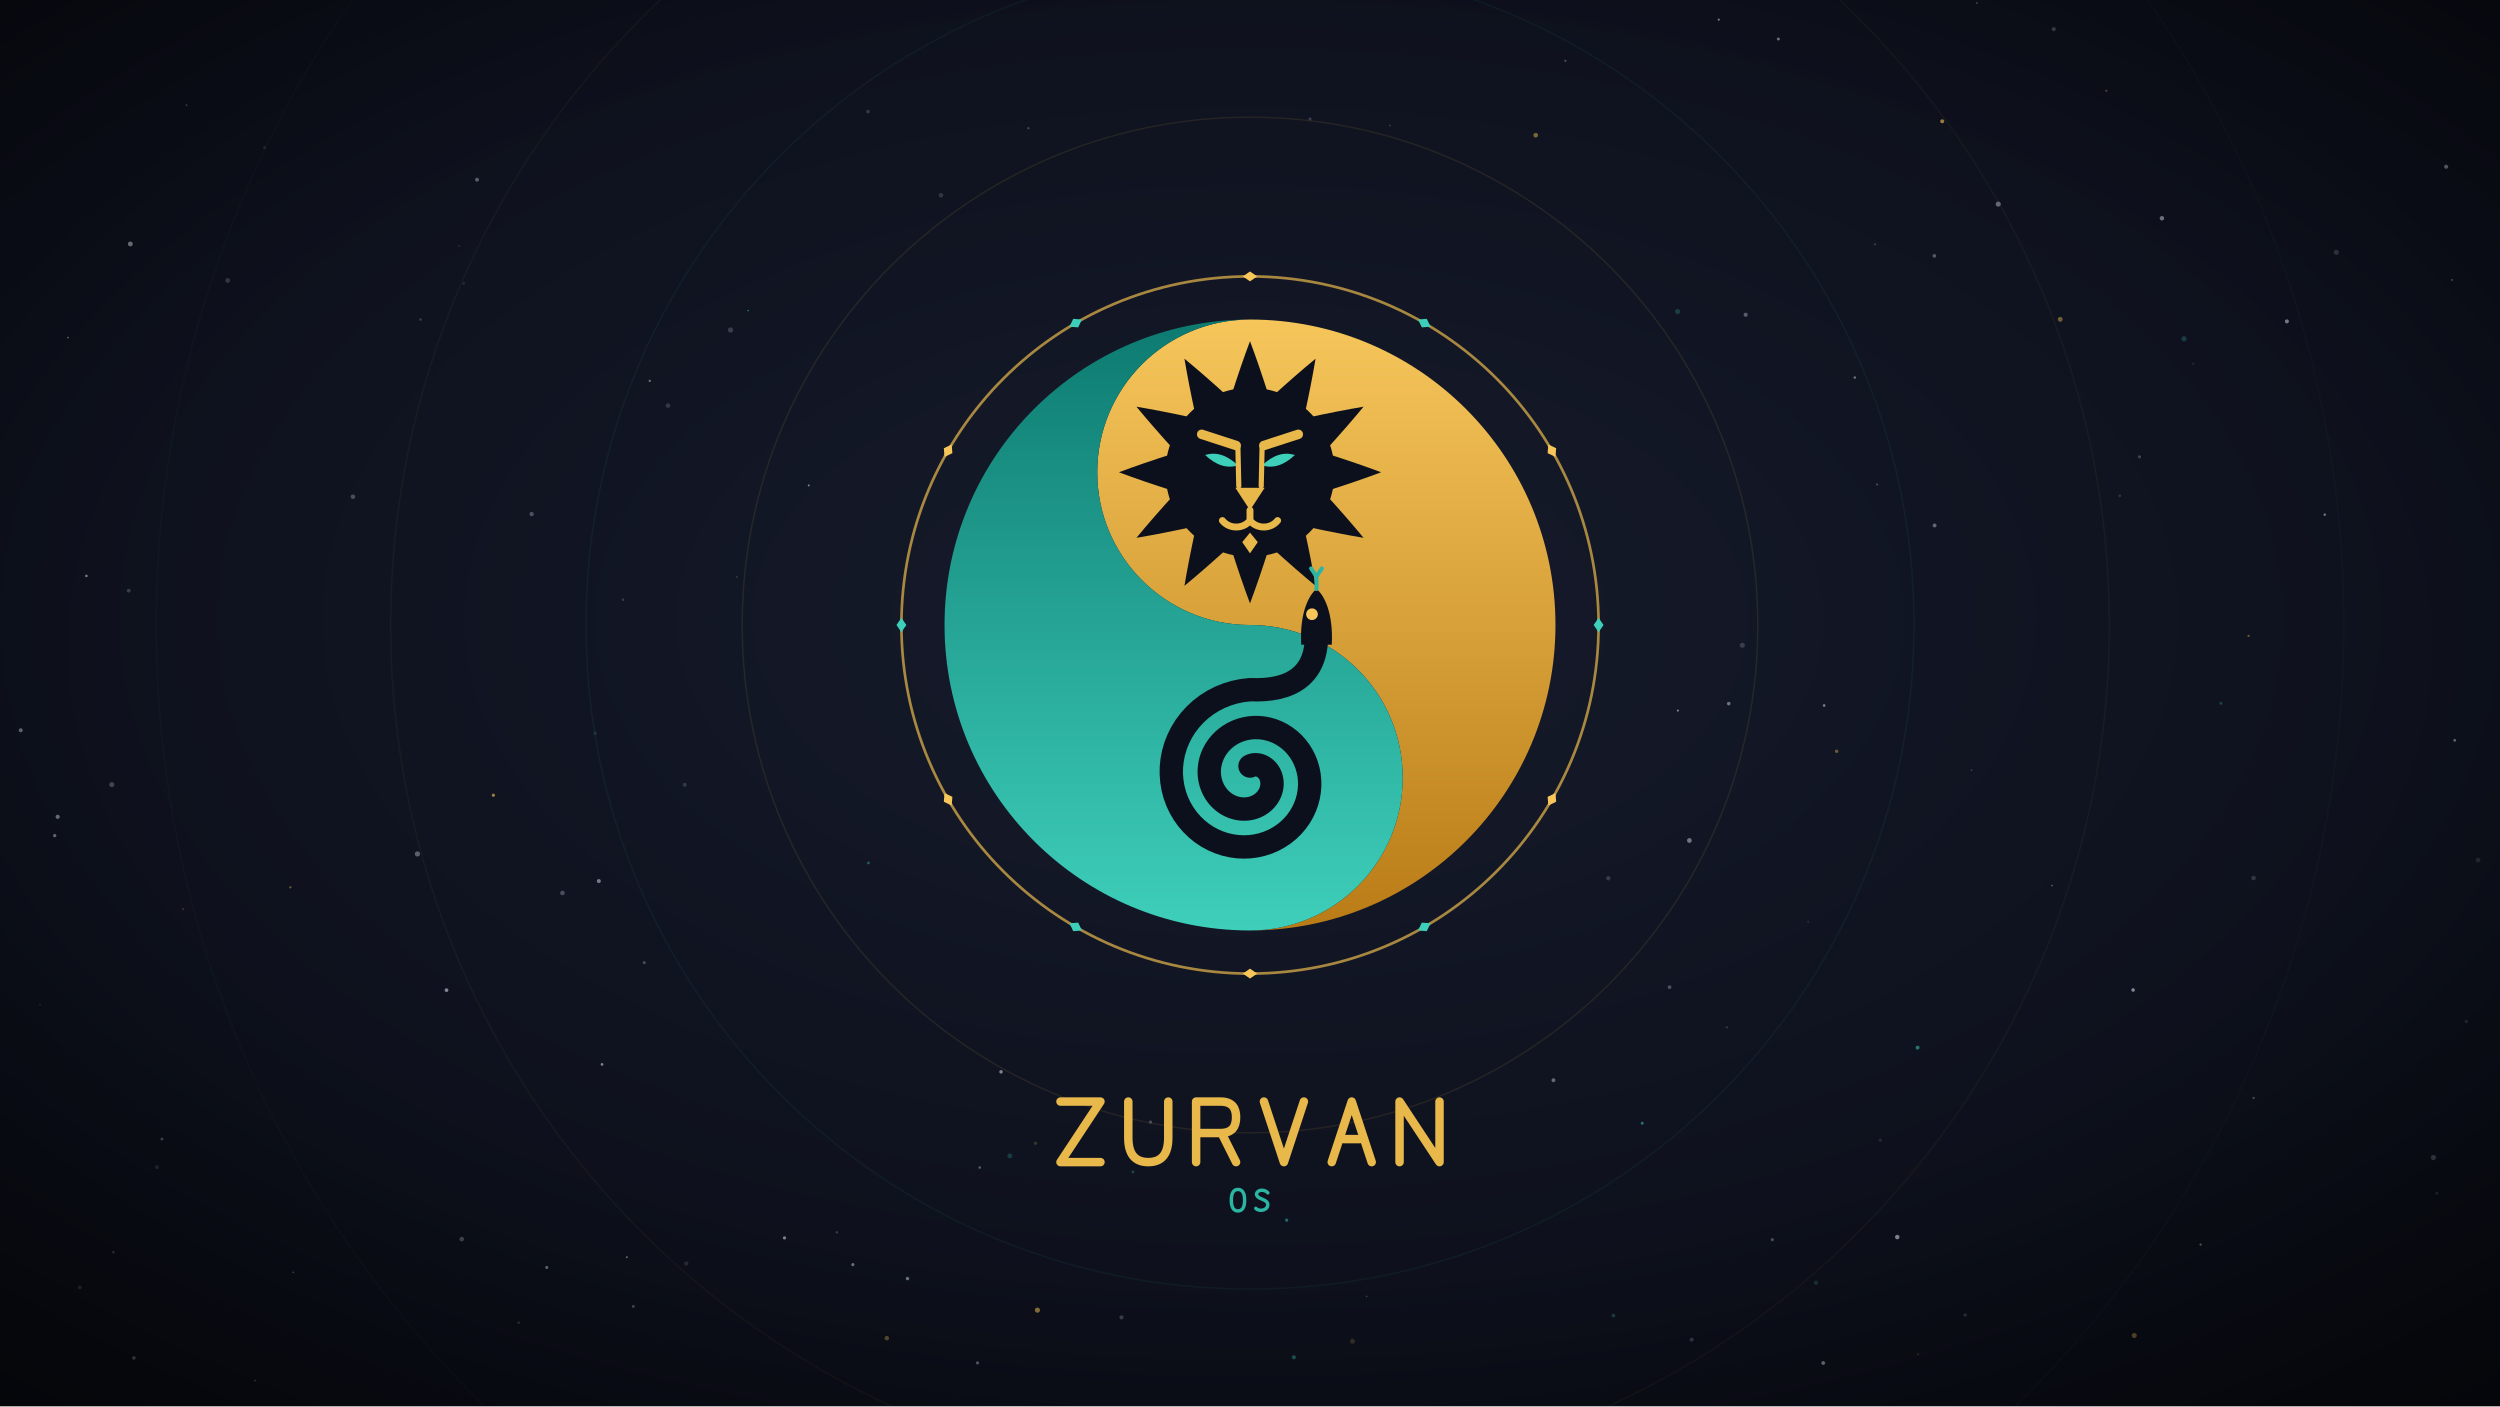
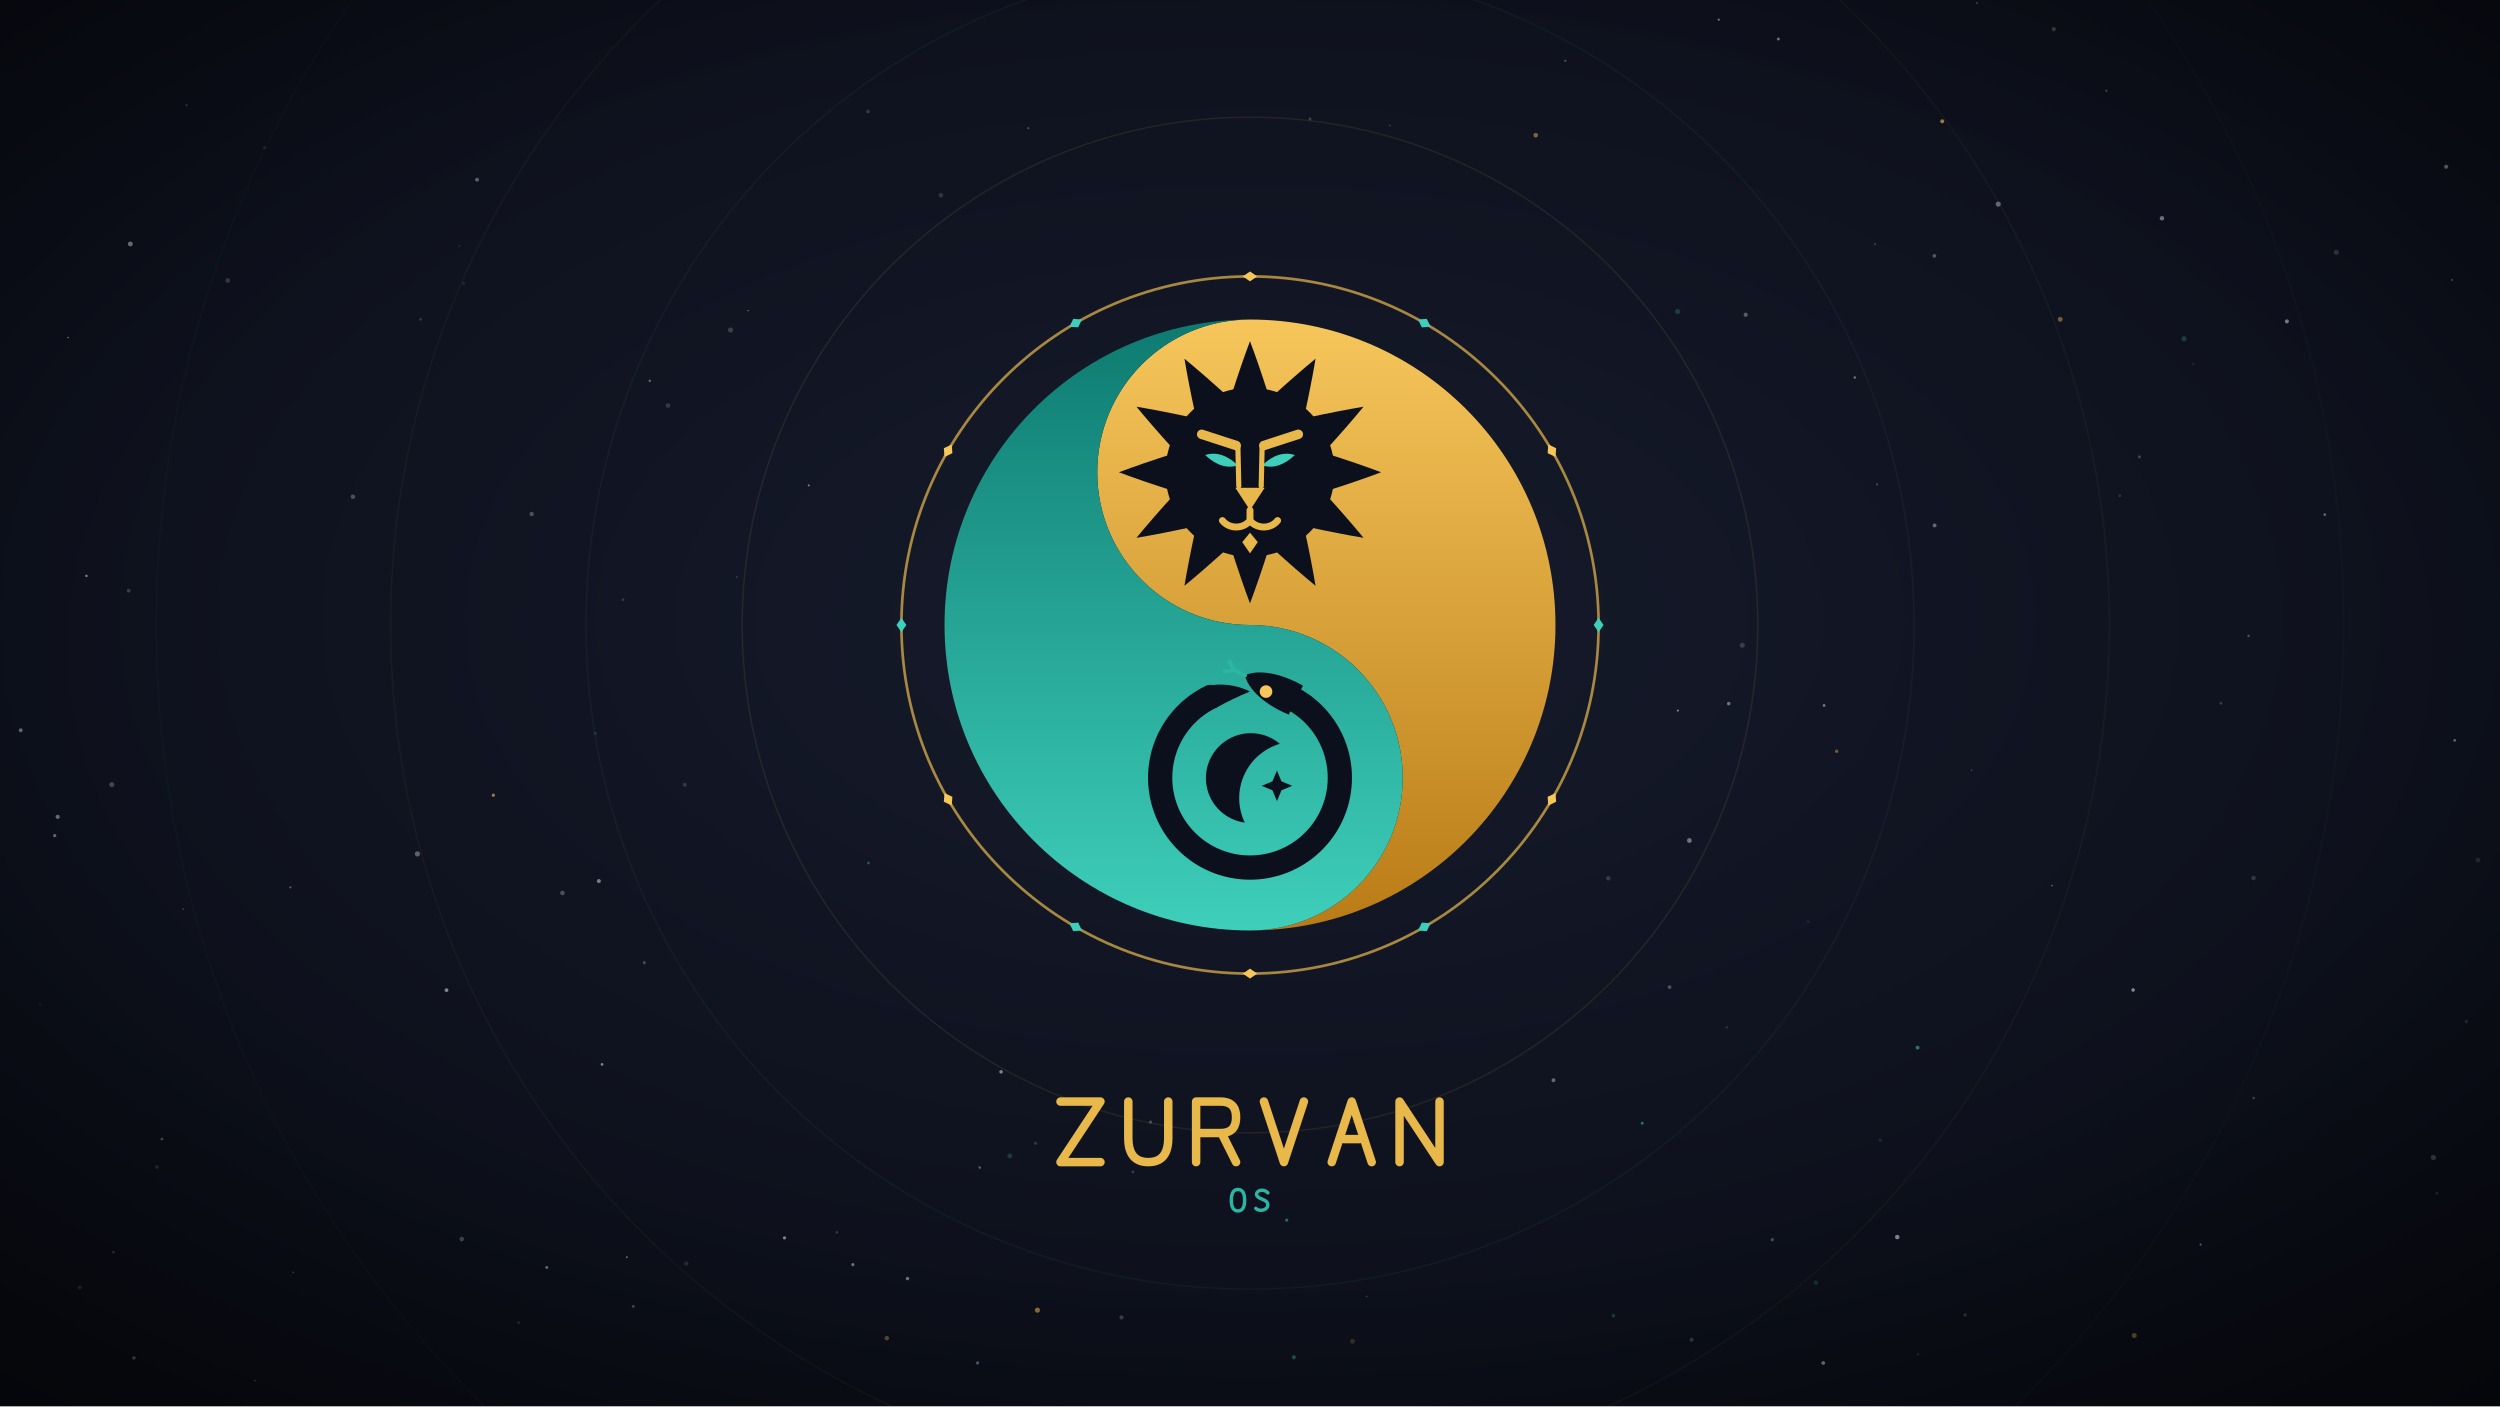
<svg xmlns="http://www.w3.org/2000/svg" viewBox="0 0 2560 1440" width="2560" height="1440">
  <defs>
    <radialGradient id="bg" cx="50%" cy="42%" r="75%">
      <stop offset="0%" stop-color="#161b2c" />
      <stop offset="100%" stop-color="#0a0d16" />
    </radialGradient>
    <linearGradient id="gold" x1="0" y1="0" x2="0" y2="1">
      <stop offset="0%" stop-color="#f6c65b" />
      <stop offset="100%" stop-color="#b97b16" />
    </linearGradient>
    <linearGradient id="teal" x1="0" y1="1" x2="0" y2="0">
      <stop offset="0%" stop-color="#3ecfba" />
      <stop offset="100%" stop-color="#0d7a70" />
    </linearGradient>
  </defs>
  <radialGradient id="wbg" cx="50%" cy="44%" r="85%">
    <stop offset="0%" stop-color="#161b2c" />
    <stop offset="100%" stop-color="#070910" />
  </radialGradient>
  <radialGradient id="vign" cx="50%" cy="46%" r="72%">
    <stop offset="62%" stop-color="#000000" stop-opacity="0" />
    <stop offset="100%" stop-color="#000000" stop-opacity="0.45" />
  </radialGradient>
  <rect width="2560" height="1440" fill="url(#wbg)" />
  <circle cx="2253.42" cy="1274.46" r="1.17" fill="#cfd8ea" opacity="0.43" />
  <circle cx="131.79" cy="604.89" r="1.94" fill="#cfd8ea" opacity="0.22" />
  <circle cx="701.17" cy="803.61" r="2" fill="#cfd8ea" opacity="0.18" />
  <circle cx="2213.82" cy="223.49" r="2.3" fill="#cfd8ea" opacity="0.5" />
  <circle cx="766.15" cy="318.03" r="0.81" fill="#3ecfba" opacity="0.6" />
  <circle cx="702.72" cy="1293.85" r="2.23" fill="#cfd8ea" opacity="0.14" />
  <circle cx="1851.53" cy="943.83" r="1.03" fill="#cfd8ea" opacity="0.14" />
  <circle cx="2380.55" cy="526.99" r="1.38" fill="#cfd8ea" opacity="0.44" />
  <circle cx="531.12" cy="1354.45" r="1.31" fill="#cfd8ea" opacity="0.19" />
  <circle cx="261.07" cy="1413.65" r="0.84" fill="#cfd8ea" opacity="0.39" />
  <circle cx="1602.95" cy="62.25" r="1.18" fill="#cfd8ea" opacity="0.3" />
  <circle cx="191.06" cy="107.69" r="0.94" fill="#cfd8ea" opacity="0.32" />
  <circle cx="1341.47" cy="121.81" r="1.52" fill="#cfd8ea" opacity="0.23" />
  <circle cx="1709.64" cy="1010.86" r="1.93" fill="#cfd8ea" opacity="0.31" />
  <circle cx="2101.25" cy="906.8" r="0.93" fill="#cfd8ea" opacity="0.39" />
  <circle cx="1899.3" cy="386.6" r="1.28" fill="#cfd8ea" opacity="0.49" />
  <circle cx="2170.68" cy="507.7" r="1.33" fill="#f6c65b" opacity="0.19" />
  <circle cx="474.87" cy="290.2" r="1.29" fill="#cfd8ea" opacity="0.13" />
  <circle cx="1025.08" cy="1097.56" r="1.82" fill="#cfd8ea" opacity="0.56" />
  <circle cx="2236.41" cy="346.94" r="2.63" fill="#3ecfba" opacity="0.23" />
  <circle cx="1053.06" cy="131.28" r="1.12" fill="#cfd8ea" opacity="0.3" />
  <circle cx="1732.25" cy="1371.79" r="2.06" fill="#cfd8ea" opacity="0.21" />
  <circle cx="2495.26" cy="1221.93" r="1.53" fill="#cfd8ea" opacity="0.14" />
  <circle cx="2491.79" cy="1185.31" r="2.66" fill="#cfd8ea" opacity="0.25" />
  <circle cx="1770.23" cy="720.5" r="1.85" fill="#cfd8ea" opacity="0.47" />
  <circle cx="430.62" cy="327.13" r="1.36" fill="#cfd8ea" opacity="0.2" />
  <circle cx="1980.77" cy="262.02" r="1.91" fill="#cfd8ea" opacity="0.35" />
  <circle cx="929.26" cy="1309.26" r="1.76" fill="#cfd8ea" opacity="0.51" />
  <circle cx="1646.89" cy="899.31" r="2.29" fill="#cfd8ea" opacity="0.19" />
  <circle cx="1681.62" cy="1150.19" r="1.53" fill="#3ecfba" opacity="0.5" />
  <circle cx="1148.38" cy="1348.99" r="2.16" fill="#cfd8ea" opacity="0.24" />
  <circle cx="889.32" cy="883.66" r="1.43" fill="#3ecfba" opacity="0.36" />
  <circle cx="2012.33" cy="1346.52" r="1.71" fill="#cfd8ea" opacity="0.18" />
  <circle cx="1160.07" cy="1200.02" r="1.5" fill="#3ecfba" opacity="0.27" />
  <circle cx="1317.54" cy="1249.45" r="1.64" fill="#3ecfba" opacity="0.48" />
  <circle cx="1768.32" cy="1052" r="1.19" fill="#cfd8ea" opacity="0.17" />
  <circle cx="888.77" cy="114.28" r="1.91" fill="#cfd8ea" opacity="0.18" />
  <circle cx="2307.74" cy="1124.28" r="1.28" fill="#cfd8ea" opacity="0.3" />
  <circle cx="160.67" cy="1195.12" r="1.97" fill="#cfd8ea" opacity="0.14" />
  <circle cx="300.3" cy="1302.88" r="0.85" fill="#cfd8ea" opacity="0.37" />
  <circle cx="754.57" cy="590.87" r="0.9" fill="#f6c65b" opacity="0.24" />
  <circle cx="1814.84" cy="1269.42" r="1.67" fill="#cfd8ea" opacity="0.31" />
  <circle cx="21.23" cy="747.79" r="2.04" fill="#cfd8ea" opacity="0.46" />
  <circle cx="505.21" cy="814.31" r="1.66" fill="#f6c65b" opacity="0.6" />
  <circle cx="2018.86" cy="788.63" r="0.8" fill="#cfd8ea" opacity="0.31" />
  <circle cx="1784.12" cy="660.75" r="2.58" fill="#cfd8ea" opacity="0.21" />
  <circle cx="1001.01" cy="1395.63" r="1.63" fill="#cfd8ea" opacity="0.4" />
  <circle cx="873.32" cy="1294.98" r="1.61" fill="#cfd8ea" opacity="0.5" />
  <circle cx="2046.19" cy="209.02" r="2.61" fill="#cfd8ea" opacity="0.43" />
  <circle cx="133.46" cy="249.81" r="2.52" fill="#cfd8ea" opacity="0.52" />
  <circle cx="2513.61" cy="758.1" r="1.41" fill="#cfd8ea" opacity="0.46" />
  <circle cx="1572.57" cy="138.46" r="2.39" fill="#f6c65b" opacity="0.46" />
  <circle cx="116.11" cy="1282.28" r="1.28" fill="#cfd8ea" opacity="0.23" />
  <circle cx="641.9" cy="1287.38" r="1.03" fill="#cfd8ea" opacity="0.49" />
  <circle cx="2184.29" cy="1013.76" r="1.82" fill="#cfd8ea" opacity="0.59" />
  <circle cx="1867.89" cy="722.43" r="1.41" fill="#cfd8ea" opacity="0.52" />
  <circle cx="2245.93" cy="372.5" r="1.16" fill="#f6c65b" opacity="0.12" />
  <circle cx="1859.57" cy="1313.43" r="2.09" fill="#3ecfba" opacity="0.2" />
  <circle cx="613.22" cy="902.19" r="2.07" fill="#cfd8ea" opacity="0.52" />
  <circle cx="828.18" cy="497.07" r="1.01" fill="#cfd8ea" opacity="0.58" />
  <circle cx="1178.11" cy="1148.92" r="1.65" fill="#cfd8ea" opacity="0.28" />
  <circle cx="1718.15" cy="727.62" r="1.07" fill="#cfd8ea" opacity="0.6" />
  <circle cx="1060.4" cy="1170.75" r="1.71" fill="#f6c65b" opacity="0.18" />
  <circle cx="638.03" cy="614.1" r="1.22" fill="#cfd8ea" opacity="0.22" />
  <circle cx="575.95" cy="914.39" r="2.35" fill="#cfd8ea" opacity="0.3" />
  <circle cx="1423.21" cy="128.52" r="0.85" fill="#cfd8ea" opacity="0.29" />
  <circle cx="56.01" cy="855.67" r="1.7" fill="#cfd8ea" opacity="0.47" />
  <circle cx="1062.32" cy="1341.59" r="2.61" fill="#f6c65b" opacity="0.54" />
  <circle cx="1717.84" cy="319.02" r="2.69" fill="#3ecfba" opacity="0.21" />
  <circle cx="1964.11" cy="1386.69" r="1.01" fill="#f6c65b" opacity="0.2" />
  <circle cx="2525.53" cy="1046.07" r="1.78" fill="#cfd8ea" opacity="0.13" />
  <circle cx="88.48" cy="589.75" r="1.32" fill="#cfd8ea" opacity="0.55" />
  <circle cx="748.09" cy="337.91" r="2.64" fill="#cfd8ea" opacity="0.22" />
  <circle cx="1821.04" cy="39.94" r="1.5" fill="#cfd8ea" opacity="0.52" />
  <circle cx="659.73" cy="985.78" r="1.56" fill="#cfd8ea" opacity="0.29" />
  <circle cx="1963.6" cy="1072.75" r="2.02" fill="#3ecfba" opacity="0.52" />
  <circle cx="2185.45" cy="1367.58" r="2.6" fill="#f6c65b" opacity="0.39" />
  <circle cx="2109.67" cy="326.97" r="2.47" fill="#f6c65b" opacity="0.42" />
  <circle cx="470.24" cy="251.96" r="1.04" fill="#3ecfba" opacity="0.16" />
  <circle cx="665.34" cy="389.99" r="1.22" fill="#cfd8ea" opacity="0.45" />
  <circle cx="908.09" cy="1370.29" r="2.29" fill="#f6c65b" opacity="0.34" />
  <circle cx="472.83" cy="1268.83" r="2.36" fill="#cfd8ea" opacity="0.29" />
  <circle cx="1384.95" cy="1373.51" r="2.54" fill="#f6c65b" opacity="0.18" />
  <circle cx="2024.37" cy="3.1" r="0.88" fill="#cfd8ea" opacity="0.42" />
  <circle cx="41.02" cy="1028.71" r="0.84" fill="#cfd8ea" opacity="0.19" />
  <circle cx="856.92" cy="1261.88" r="1.31" fill="#cfd8ea" opacity="0.2" />
  <circle cx="1034.05" cy="1183.63" r="2.52" fill="#3ecfba" opacity="0.22" />
  <circle cx="361.38" cy="508.67" r="2.33" fill="#cfd8ea" opacity="0.3" />
  <circle cx="2510.89" cy="286.67" r="0.83" fill="#cfd8ea" opacity="0.56" />
  <circle cx="457.23" cy="1013.92" r="1.93" fill="#cfd8ea" opacity="0.58" />
  <circle cx="803.31" cy="1267.62" r="1.62" fill="#cfd8ea" opacity="0.59" />
  <circle cx="1866.98" cy="1395.73" r="1.93" fill="#cfd8ea" opacity="0.53" />
  <circle cx="1759.99" cy="20.14" r="1.11" fill="#cfd8ea" opacity="0.58" />
  <circle cx="1590.74" cy="1106.16" r="2.01" fill="#cfd8ea" opacity="0.44" />
  <circle cx="427.44" cy="874.42" r="2.69" fill="#cfd8ea" opacity="0.39" />
  <circle cx="137.13" cy="1390.51" r="1.76" fill="#cfd8ea" opacity="0.37" />
  <circle cx="684.06" cy="415.31" r="2.37" fill="#cfd8ea" opacity="0.18" />
  <circle cx="1003.25" cy="1195.57" r="1.31" fill="#cfd8ea" opacity="0.39" />
  <circle cx="297.33" cy="908.65" r="1.12" fill="#f6c65b" opacity="0.42" />
  <circle cx="2392.38" cy="258.38" r="2.67" fill="#cfd8ea" opacity="0.19" />
  <circle cx="1729.94" cy="860.66" r="2.46" fill="#cfd8ea" opacity="0.49" />
  <circle cx="616.5" cy="1089.94" r="1.39" fill="#cfd8ea" opacity="0.59" />
  <circle cx="233.21" cy="287.21" r="2.49" fill="#cfd8ea" opacity="0.2" />
  <circle cx="544.41" cy="526.37" r="2.22" fill="#cfd8ea" opacity="0.31" />
  <circle cx="2156.86" cy="92.84" r="1.09" fill="#f6c65b" opacity="0.34" />
  <circle cx="2302.55" cy="651.15" r="1.24" fill="#f6c65b" opacity="0.35" />
  <circle cx="165.83" cy="1166.38" r="1.51" fill="#cfd8ea" opacity="0.31" />
  <circle cx="2341.78" cy="329.09" r="2.06" fill="#cfd8ea" opacity="0.55" />
  <circle cx="114.48" cy="803.47" r="2.57" fill="#cfd8ea" opacity="0.28" />
  <circle cx="187.54" cy="930.94" r="1.02" fill="#f6c65b" opacity="0.21" />
  <circle cx="1925.41" cy="1167.65" r="1.67" fill="#cfd8ea" opacity="0.12" />
  <circle cx="488.5" cy="184" r="2.03" fill="#cfd8ea" opacity="0.39" />
  <circle cx="1787.57" cy="322.28" r="2.13" fill="#cfd8ea" opacity="0.37" />
  <circle cx="1880.74" cy="769.3" r="1.73" fill="#f6c65b" opacity="0.4" />
  <circle cx="609.45" cy="750.82" r="1.69" fill="#3ecfba" opacity="0.16" />
  <circle cx="1988.83" cy="124.2" r="2.05" fill="#f6c65b" opacity="0.62" />
  <circle cx="1981.02" cy="538.06" r="2.02" fill="#cfd8ea" opacity="0.42" />
  <circle cx="1324.93" cy="1389.81" r="2.14" fill="#3ecfba" opacity="0.36" />
  <circle cx="59.08" cy="836.43" r="2.13" fill="#cfd8ea" opacity="0.49" />
  <circle cx="81.8" cy="1318.35" r="1.89" fill="#f6c65b" opacity="0.19" />
  <circle cx="1652.21" cy="1347.23" r="1.88" fill="#3ecfba" opacity="0.26" />
  <circle cx="648.52" cy="1337.77" r="1.49" fill="#cfd8ea" opacity="0.32" />
  <circle cx="1399.5" cy="1327.55" r="0.82" fill="#3ecfba" opacity="0.39" />
  <circle cx="270.9" cy="151.17" r="1.52" fill="#f6c65b" opacity="0.14" />
  <circle cx="2307.65" cy="899.1" r="2.33" fill="#cfd8ea" opacity="0.18" />
  <circle cx="2103.04" cy="29.85" r="2.13" fill="#cfd8ea" opacity="0.25" />
  <circle cx="2504.86" cy="170.75" r="2.09" fill="#cfd8ea" opacity="0.48" />
  <circle cx="559.89" cy="1297.88" r="1.6" fill="#cfd8ea" opacity="0.48" />
  <circle cx="69.69" cy="345.66" r="0.92" fill="#cfd8ea" opacity="0.48" />
  <circle cx="1920.04" cy="250.13" r="1.2" fill="#cfd8ea" opacity="0.19" />
  <circle cx="1922.18" cy="496.11" r="1.06" fill="#cfd8ea" opacity="0.3" />
  <circle cx="1942.79" cy="1266.77" r="2.29" fill="#cfd8ea" opacity="0.62" />
  <circle cx="2274.2" cy="720.19" r="1.47" fill="#3ecfba" opacity="0.27" />
  <circle cx="2537.5" cy="880.76" r="2.42" fill="#cfd8ea" opacity="0.13" />
  <circle cx="2190.82" cy="467.8" r="1.57" fill="#cfd8ea" opacity="0.25" />
  <circle cx="963.53" cy="199.95" r="2.39" fill="#cfd8ea" opacity="0.17" />
  <circle cx="1280.0" cy="640" r="520" fill="none" stroke="#e8b84b" stroke-width="1.5" opacity="0.1" />
  <circle cx="1280.0" cy="640" r="680" fill="none" stroke="#2bb5a3" stroke-width="1.5" opacity="0.07" />
  <circle cx="1280.0" cy="640" r="880" fill="none" stroke="#e8b84b" stroke-width="1.5" opacity="0.05" />
  <circle cx="1280.0" cy="640" r="1120" fill="none" stroke="#2bb5a3" stroke-width="1.5" opacity="0.035" />
  <g transform="translate(1280.0,640) scale(0.92)">
    <circle cx="0" cy="0" r="388" fill="none" stroke="#e8b84b" stroke-width="3" opacity="0.7" />
    <g transform="translate(0,-388) rotate(-90)">
      <path d="M 0 -8 L 5.5 0 L 0 8 L -5.5 0 Z" fill="#f6c65b" />
    </g>
    <g transform="translate(194,-336.02) rotate(-60)">
      <path d="M 0 -8 L 5.5 0 L 0 8 L -5.5 0 Z" fill="#3ecfba" />
    </g>
    <g transform="translate(336.02,-194) rotate(-30)">
      <path d="M 0 -8 L 5.5 0 L 0 8 L -5.5 0 Z" fill="#f6c65b" />
    </g>
    <g transform="translate(388,0) rotate(0)">
      <path d="M 0 -8 L 5.5 0 L 0 8 L -5.5 0 Z" fill="#3ecfba" />
    </g>
    <g transform="translate(336.02,194) rotate(30)">
      <path d="M 0 -8 L 5.5 0 L 0 8 L -5.5 0 Z" fill="#f6c65b" />
    </g>
    <g transform="translate(194,336.02) rotate(60)">
      <path d="M 0 -8 L 5.5 0 L 0 8 L -5.5 0 Z" fill="#3ecfba" />
    </g>
    <g transform="translate(0,388) rotate(90)">
      <path d="M 0 -8 L 5.5 0 L 0 8 L -5.5 0 Z" fill="#f6c65b" />
    </g>
    <g transform="translate(-194,336.02) rotate(120)">
      <path d="M 0 -8 L 5.5 0 L 0 8 L -5.5 0 Z" fill="#3ecfba" />
    </g>
    <g transform="translate(-336.02,194) rotate(150)">
      <path d="M 0 -8 L 5.5 0 L 0 8 L -5.5 0 Z" fill="#f6c65b" />
    </g>
    <g transform="translate(-388,0) rotate(180)">
      <path d="M 0 -8 L 5.5 0 L 0 8 L -5.5 0 Z" fill="#3ecfba" />
    </g>
    <g transform="translate(-336.02,-194) rotate(210)">
      <path d="M 0 -8 L 5.5 0 L 0 8 L -5.5 0 Z" fill="#f6c65b" />
    </g>
    <g transform="translate(-194,-336.02) rotate(240)">
      <path d="M 0 -8 L 5.5 0 L 0 8 L -5.5 0 Z" fill="#3ecfba" />
    </g>
    <path d="M 0 -340 A 340 340 0 0 1 0 340 A 170 170 0 0 0 0 0 A 170 170 0 0 1 0 -340 Z" fill="url(#gold)" />
    <path d="M 0 340 A 340 340 0 0 1 0 -340 A 170 170 0 0 0 0 0 A 170 170 0 0 1 0 340 Z" fill="url(#teal)" />
    <g transform="translate(0,-170.0) scale(0.96)">
      <path d="M -21.48 -89.46 Q -10.3 -124.58 0 -152 Q 10.3 -124.58 21.48 -89.46 Z M 26.13 -88.21 Q 53.37 -113.03 76 -131.64 Q 71.2 -102.74 63.33 -66.73 Z M 66.73 -63.33 Q 102.74 -71.2 131.64 -76 Q 113.03 -53.37 88.21 -26.13 Z M 89.46 -21.48 Q 124.58 -10.3 152 0 Q 124.58 10.3 89.46 21.48 Z M 88.21 26.13 Q 113.03 53.37 131.64 76 Q 102.74 71.2 66.73 63.33 Z M 63.33 66.73 Q 71.2 102.74 76 131.64 Q 53.37 113.03 26.13 88.21 Z M 21.48 89.46 Q 10.3 124.58 0 152 Q -10.3 124.58 -21.48 89.46 Z M -26.13 88.21 Q -53.37 113.03 -76 131.64 Q -71.2 102.74 -63.33 66.73 Z M -66.73 63.33 Q -102.74 71.2 -131.64 76 Q -113.03 53.37 -88.21 26.13 Z M -89.46 21.48 Q -124.58 10.3 -152 0 Q -124.58 -10.3 -89.46 -21.48 Z M -88.21 -26.13 Q -113.03 -53.37 -131.64 -76 Q -102.74 -71.2 -66.73 -63.33 Z M -63.33 -66.73 Q -71.2 -102.74 -76 -131.64 Q -53.37 -113.03 -26.13 -88.21 Z" fill="#0c101c" />
      <circle r="98" fill="#0c101c" />
      <path d="M -56 -44 L -16 -31 M 56 -44 L 16 -31" fill="none" stroke="#e8b84b" stroke-width="11" stroke-linecap="round" stroke-linejoin="round" />
      <path d="M -14 -8 Q -33 -26 -52 -20 Q -33 -2 -14 -8 Z M 14 -8 Q 33 -26 52 -20 Q 33 -2 14 -8 Z" fill="#3ecfba" />
      <path d="M -17 18 L 17 18 L 0 44 Z" fill="#e8b84b" />
      <path d="M -14 -28 L -13 16 M 14 -28 L 13 16" fill="none" stroke="#e8b84b" stroke-width="6" stroke-linecap="round" stroke-linejoin="round" />
      <path d="M 0 44 L 0 56 M 0 56 C -8 66 -24 66 -32 56 M 0 56 C 8 66 24 66 32 56" fill="none" stroke="#e8b84b" stroke-width="8" stroke-linecap="round" stroke-linejoin="round" />
      <path d="M 0 70 L 9 81 L 0 94 L -9 81 Z" fill="#e8b84b" />
    </g>
    <g transform="translate(0,170.0)">
-       <path d="M 0 -13 L 1.22 -13.55 L 2.54 -13.99 L 3.94 -14.29 L 5.42 -14.44 L 6.96 -14.45 L 8.54 -14.29 L 10.14 -13.96 L 11.75 -13.45 L 13.35 -12.76 L 14.91 -11.89 L 16.42 -10.84 L 17.86 -9.61 L 19.21 -8.21 L 20.45 -6.64 L 21.55 -4.92 L 22.51 -3.05 L 23.3 -1.05 L 23.9 1.07 L 24.31 3.29 L 24.51 5.59 L 24.49 7.96 L 24.24 10.36 L 23.74 12.78 L 23.01 15.19 L 22.03 17.57 L 20.81 19.89 L 19.34 22.13 L 17.63 24.27 L 15.7 26.27 L 13.54 28.12 L 11.18 29.79 L 8.63 31.26 L 5.9 32.5 L 3.02 33.51 L 0 34.25 L -3.12 34.72 L -6.33 34.89 L -9.6 34.77 L -12.89 34.34 L -16.18 33.59 L -19.44 32.53 L -22.63 31.15 L -25.73 29.45 L -28.71 27.45 L -31.52 25.14 L -34.16 22.55 L -36.58 19.68 L -38.75 16.56 L -40.66 13.21 L -42.27 9.65 L -43.57 5.9 L -44.53 2 L -45.13 -2.03 L -45.37 -6.15 L -45.23 -10.32 L -44.7 -14.52 L -43.78 -18.71 L -42.46 -22.85 L -40.75 -26.9 L -38.64 -30.82 L -36.17 -34.58 L -33.32 -38.14 L -30.12 -41.46 L -26.6 -44.52 L -22.76 -47.27 L -18.65 -49.69 L -14.28 -51.74 L -9.69 -53.41 L -4.92 -54.67 L -0 -55.5 L 5.03 -55.88 L 10.13 -55.8 L 15.25 -55.26 L 20.35 -54.23 L 25.4 -52.74 L 30.33 -50.77 L 35.12 -48.34 L 39.71 -45.45 L 44.06 -42.13 L 48.14 -38.39 L 51.89 -34.25 L 55.29 -29.75 L 58.29 -24.91 L 60.87 -19.78 L 62.99 -14.38 L 64.62 -8.75 L 65.76 -2.95 L 66.36 2.98 L 66.43 9 L 65.95 15.05 L 64.91 21.09 L 63.32 27.06 L 61.17 32.92 L 58.48 38.6 L 55.26 44.07 L 51.52 49.26 L 47.3 54.14 L 42.61 58.65 L 37.5 62.76 L 31.98 66.41 L 26.11 69.58 L 19.93 72.23 L 13.49 74.32 L 6.83 75.84 L 0 76.75 L -6.93 77.05 L -13.92 76.71 L -20.9 75.74 L -27.82 74.13 L -34.62 71.88 L -41.23 69.01 L -47.61 65.53 L -53.69 61.46 L -59.42 56.82 L -64.75 51.64 L -69.63 45.96 L -74 39.82 L -77.83 33.27 L -81.08 26.34 L -83.7 19.11 L -85.68 11.61 L -86.98 3.91 L -87.59 -3.93 L -87.49 -11.85 L -86.66 -19.78 L -85.12 -27.66 L -82.86 -35.41 L -79.88 -42.99 L -76.21 -50.31 L -71.87 -57.32 L -66.88 -63.95 L -61.28 -70.14 L -55.1 -75.85 L -48.4 -81 L -41.2 -85.56 L -33.58 -89.48 L -25.59 -92.71 L -17.28 -95.23 L -8.73 -97 L -0 -98 C 46 -96 74 -114 74 -158" fill="none" stroke="#0c101c" stroke-width="26" stroke-linecap="round" stroke-linejoin="round" />
-       <g transform="translate(74,-158) rotate(-90)">
-         <path d="M -10 -17 C 26 -19 46 -8 52 0 C 46 8 26 19 -10 17 Z" fill="#0c101c" />
-         <circle cx="24" cy="-5" r="6.5" fill="#f6c65b" />
-         <path d="M 52 0 L 66 0 M 66 0 L 75 -6 M 66 0 L 75 6" fill="none" stroke="#2bb5a3" stroke-width="4.5" stroke-linecap="round" stroke-linejoin="round" />
+       <path d="M 43.84 -89.88 L 47.82 -87.83 L 51.7 -85.6 L 55.48 -83.2 L 59.15 -80.63 L 62.71 -77.9 L 66.13 -75.01 L 69.42 -71.97 L 72.58 -68.79 L 75.59 -65.47 L 78.44 -62.02 L 81.14 -58.45 L 83.68 -54.76 L 86.04 -50.95 L 88.24 -47.05 L 90.26 -43.05 L 92.1 -38.97 L 93.75 -34.8 L 95.21 -30.57 L 96.49 -26.28 L 97.57 -21.93 L 98.45 -17.54 L 99.14 -13.11 L 99.62 -8.66 L 99.91 -4.19 L 100 0.29 L 99.89 4.77 L 99.57 9.24 L 99.06 13.69 L 98.35 18.11 L 97.44 22.5 L 96.33 26.84 L 95.03 31.12 L 93.54 35.35 L 91.87 39.5 L 90.01 43.58 L 87.96 47.56 L 85.75 51.45 L 83.36 55.24 L 80.8 58.92 L 78.08 62.48 L 75.2 65.91 L 72.18 69.21 L 69 72.38 L 65.69 75.39 L 62.25 78.26 L 58.68 80.97 L 55 83.52 L 51.2 85.9 L 47.31 88.1 L 43.31 90.13 L 39.23 91.98 L 35.08 93.65 L 30.85 95.12 L 26.56 96.41 L 22.21 97.5 L 17.82 98.4 L 13.4 99.1 L 8.95 99.6 L 4.48 99.9 L 0 100 L -4.48 99.9 L -8.95 99.6 L -13.4 99.1 L -17.82 98.4 L -22.21 97.5 L -26.56 96.41 L -30.85 95.12 L -35.08 93.65 L -39.23 91.98 L -43.31 90.13 L -47.31 88.1 L -51.2 85.9 L -55 83.52 L -58.68 80.97 L -62.25 78.26 L -65.69 75.39 L -69 72.38 L -72.18 69.21 L -75.2 65.91 L -78.08 62.48 L -80.8 58.92 L -83.36 55.24 L -85.75 51.45 L -87.96 47.56 L -90.01 43.58 L -91.87 39.5 L -93.54 35.35 L -95.03 31.12 L -96.33 26.84 L -97.44 22.5 L -98.35 18.11 L -99.06 13.69 L -99.57 9.24 L -99.89 4.77 L -100 0.29 L -99.91 -4.19 L -99.62 -8.66 L -99.14 -13.11 L -98.45 -17.54 L -97.57 -21.93 L -96.49 -26.28 L -95.21 -30.57 L -93.75 -34.8 L -92.1 -38.97 L -90.26 -43.05 L -88.24 -47.05 L -86.04 -50.95 L -83.68 -54.76 L -81.14 -58.45 L -78.44 -62.02 L -75.59 -65.47 L -72.58 -68.79 L -69.42 -71.97 L -66.13 -75.01 L -62.71 -77.9 L -59.15 -80.63 L -55.48 -83.2 L -51.7 -85.6 L -47.82 -87.83 L -43.84 -89.88" fill="none" stroke="#0c101c" stroke-width="27" stroke-linecap="round" stroke-linejoin="round" />
+       <path d="M -49.76 -102.01 Q -22.81 -107.32 0 -96 Q -18.77 -88.31 -37.92 -77.75 Z" fill="#0c101c" />
+       <g transform="translate(43.84,-89.88) rotate(-154)">
+         <path d="M -8 -18 C 28 -20 48 -9 55 0 C 48 9 28 20 -8 18 Z" fill="#0c101c" />
+         <circle cx="26" cy="-6" r="7" fill="#f6c65b" />
+         <path d="M 55 0 L 68 0 M 68 0 L 77 -6 M 68 0 L 77 6" fill="none" stroke="#2bb5a3" stroke-width="4.5" stroke-linecap="round" stroke-linejoin="round" />
      </g>
+       <g transform="rotate(24)">
+         <path d="M 15 -48 A 50 50 0 1 0 15 48 A 63 63 0 0 1 15 -48 Z" fill="#0c101c" />
+       </g>
+       <path d="M 30 -8 L 35 4 L 47 9 L 35 14 L 30 26 L 25 14 L 13 9 L 25 4 Z" fill="#0c101c" />
    </g>
  </g>
  <g transform="translate(1084.7,1128) scale(0.62)">
    <g transform="translate(0,0)">
      <path d="M 2 0 L 68 0 L 2 100 L 68 100" fill="none" stroke="#e8b84b" stroke-width="14" stroke-linecap="round" stroke-linejoin="round" />
    </g>
    <g transform="translate(112,0)">
      <path d="M 2 0 L 2 60 C 2 88 14 100 35 100 C 56 100 68 88 68 60 L 68 0" fill="none" stroke="#e8b84b" stroke-width="14" stroke-linecap="round" stroke-linejoin="round" />
    </g>
    <g transform="translate(224,0)">
      <path d="M 2 100 L 2 0 L 42 0 C 62 0 68 11 68 26 C 68 41 62 52 42 52 L 2 52 M 44 52 L 68 100" fill="none" stroke="#e8b84b" stroke-width="14" stroke-linecap="round" stroke-linejoin="round" />
    </g>
    <g transform="translate(336,0)">
      <path d="M 2 0 L 35 100 L 68 0" fill="none" stroke="#e8b84b" stroke-width="14" stroke-linecap="round" stroke-linejoin="round" />
    </g>
    <g transform="translate(448,0)">
      <path d="M 2 100 L 35 0 L 68 100 M 22 62 L 48 62" fill="none" stroke="#e8b84b" stroke-width="14" stroke-linecap="round" stroke-linejoin="round" />
    </g>
    <g transform="translate(560,0)">
      <path d="M 2 100 L 2 0 L 68 100 L 68 0" fill="none" stroke="#e8b84b" stroke-width="14" stroke-linecap="round" stroke-linejoin="round" />
    </g>
  </g>
  <g transform="translate(1259.98,1218) scale(0.22)">
    <g transform="translate(0,0)">
      <path d="M 35 0 C 14 0 4 18 4 50 C 4 82 14 100 35 100 C 56 100 66 82 66 50 C 66 18 56 0 35 0 Z" fill="none" stroke="#2bb5a3" stroke-width="16" stroke-linecap="round" stroke-linejoin="round" />
    </g>
    <g transform="translate(112,0)">
      <path d="M 62 16 C 52 2 22 -2 12 14 C 2 30 22 40 35 45 C 50 51 68 60 60 80 C 52 100 18 102 6 88" fill="none" stroke="#2bb5a3" stroke-width="16" stroke-linecap="round" stroke-linejoin="round" />
    </g>
  </g>
  <rect width="2560" height="1440" fill="url(#vign)" />
</svg>
